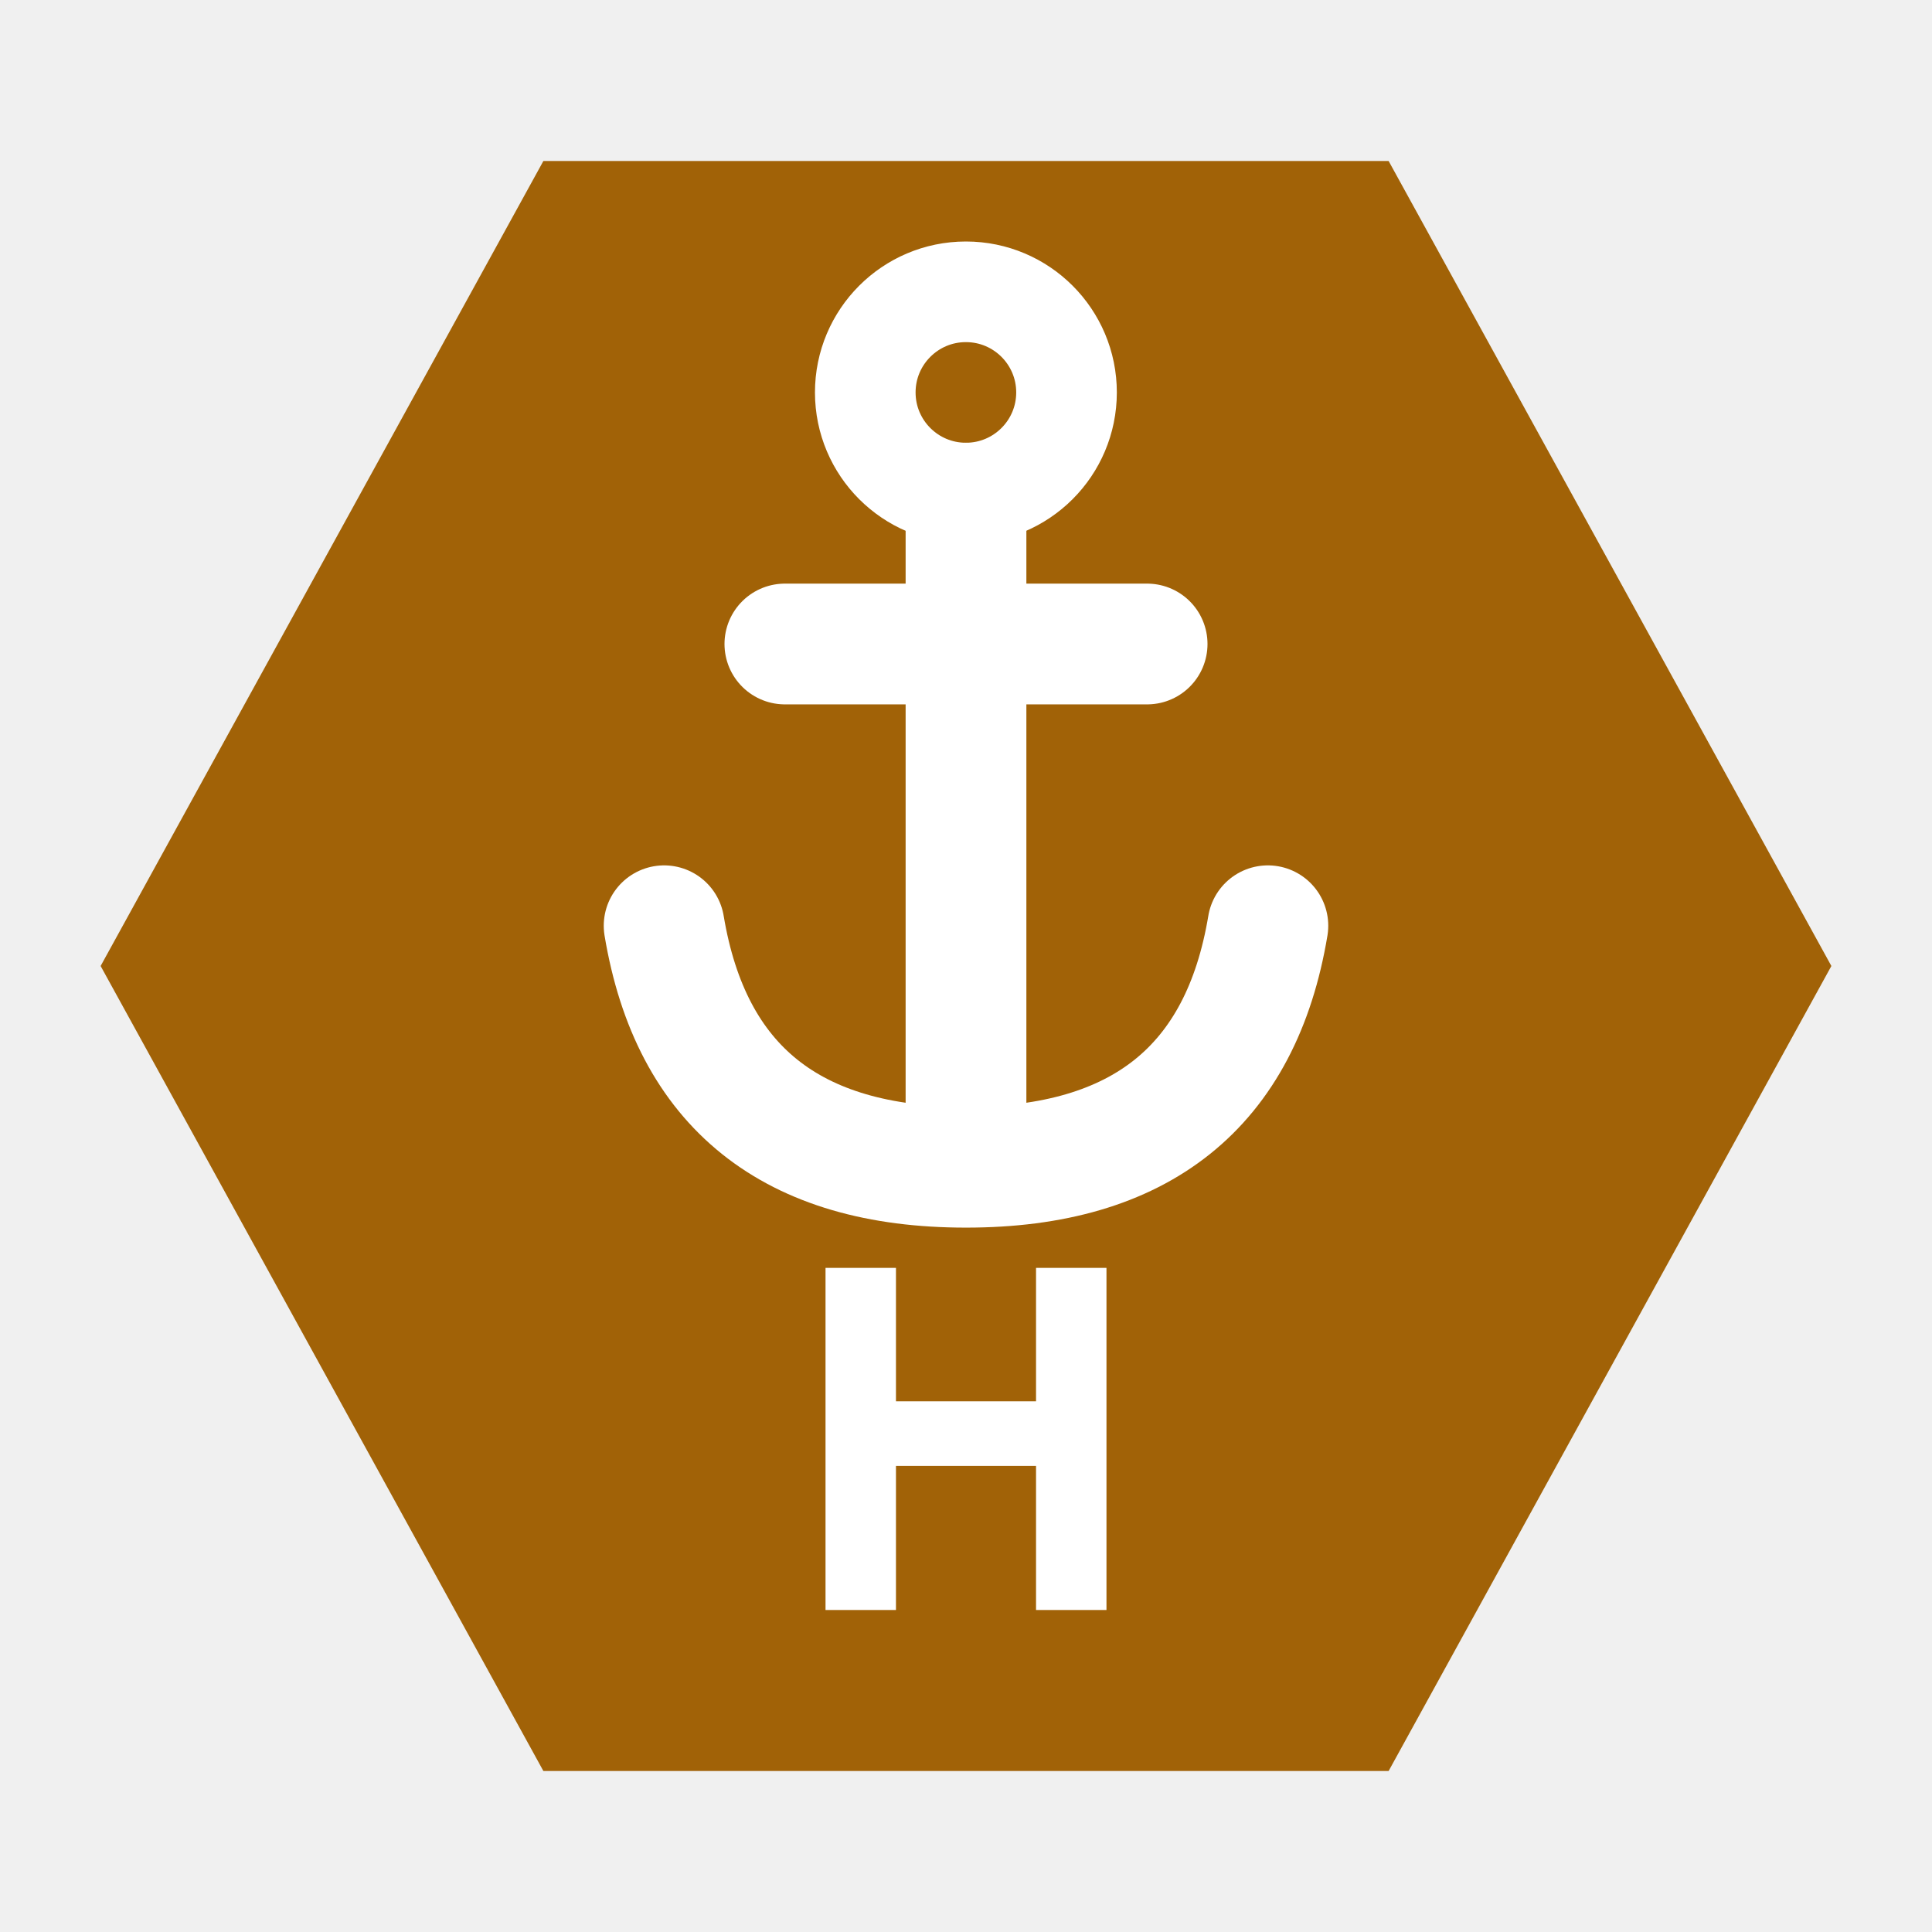
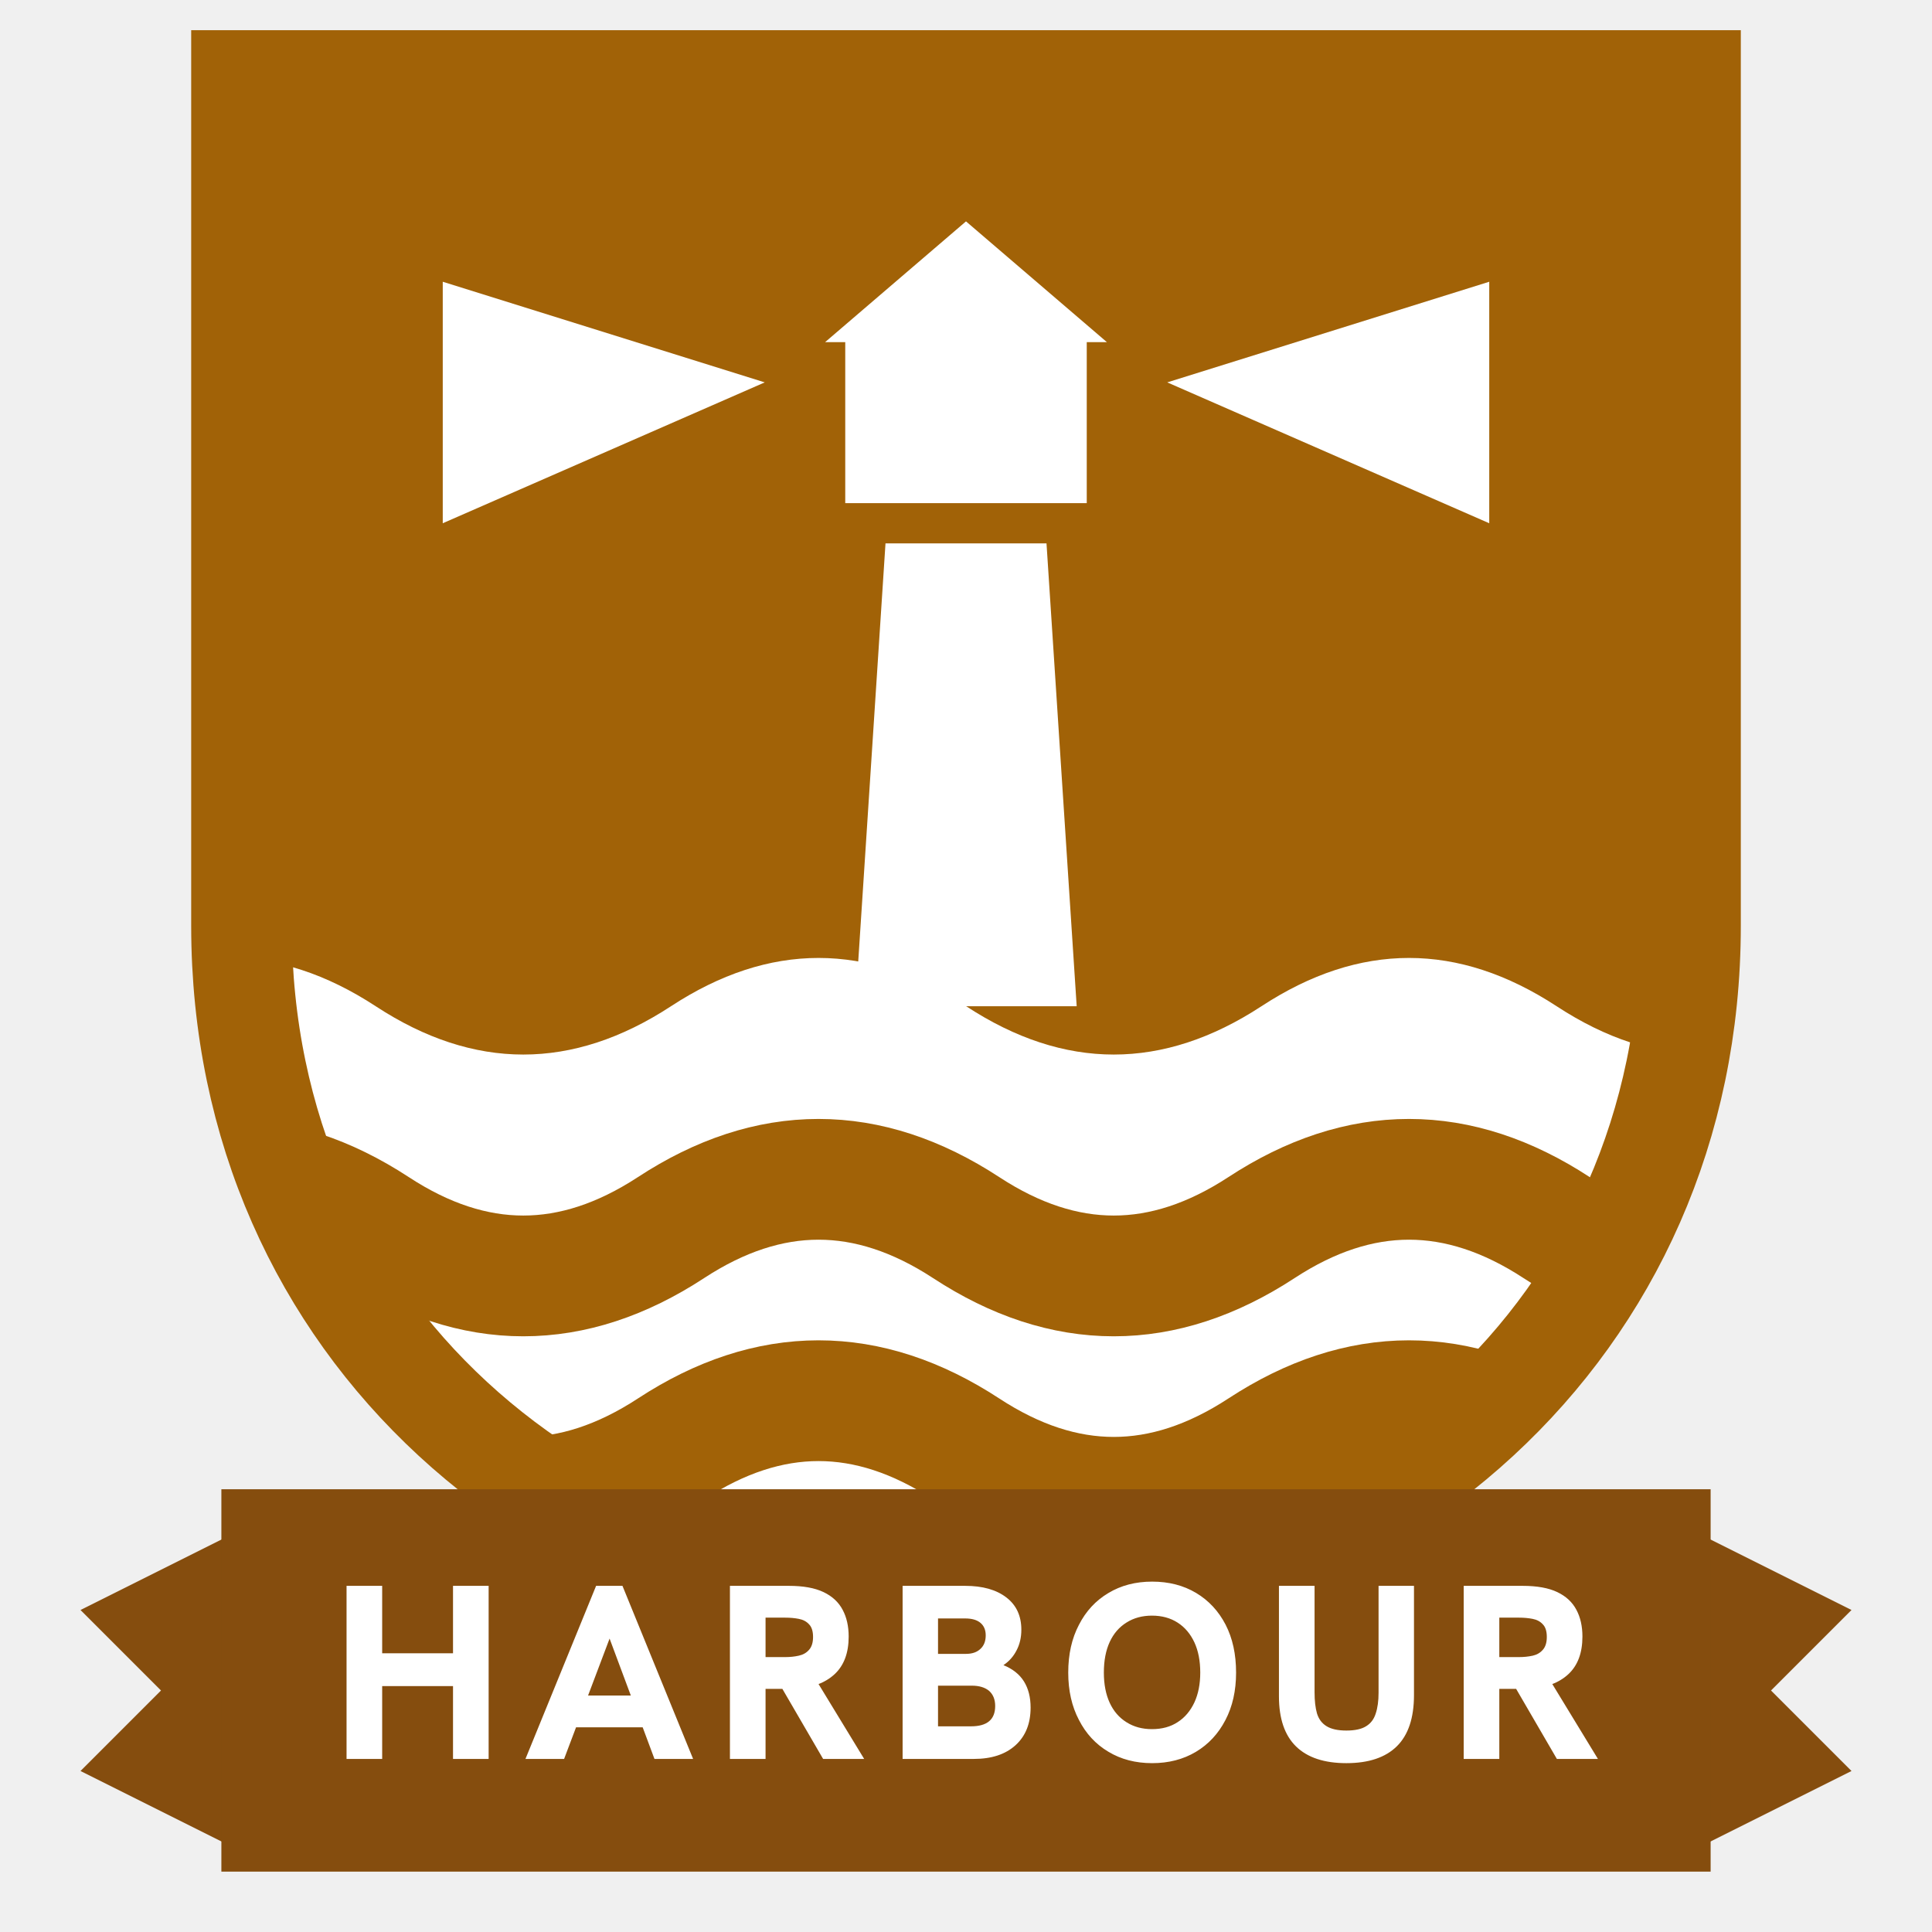
<svg xmlns="http://www.w3.org/2000/svg" viewBox="0 0 96 96" role="img" aria-label="Harbour Athletic crest">
-   <path d="M27 8H69L91 48L69 88H27L5 48Z" fill="#A16207" />
-   <path d="M48 25V55M39 32H57" fill="none" stroke="#FFFFFF" stroke-width="6" stroke-linecap="round" stroke-linejoin="round" />
-   <path d="M48 14.5a5 5 0 1 1 -0.01 0" fill="none" stroke="#FFFFFF" stroke-width="5" stroke-linecap="round" stroke-linejoin="round" />
-   <path d="M33 46Q35 58 48 58Q61 58 63 46" fill="none" stroke="#FFFFFF" stroke-width="6" stroke-linecap="round" stroke-linejoin="round" />
-   <path d="M41.02 80V63H44.52V69.63H51.48V63H54.98V80H51.48V72.84H44.52V80Z" fill="#FFFFFF" />
+   <defs>
+     <clipPath id="har-s">
+       <path d="M12 4H84V46C84 66 68 80 48 80C28 80 12 66 12 46Z" />
+     </clipPath>
+   </defs>
+   <g clip-path="url(#har-s)">
+     <path d="M0 0H96V96H0Z" fill="#A16207" />
+     <path d="M4 50q7.33 -4.80 14.67 0q7.33 4.80 14.67 0q7.33 -4.80 14.67 0q7.33 4.80 14.67 0q7.33 -4.80 14.67 0q7.33 4.80 14.67 0V96H4Z" fill="#FFFFFF" />
+     <path d="M4 61q7.33 -4.80 14.67 0q7.33 4.80 14.67 0q7.33 -4.80 14.67 0q7.33 4.80 14.67 0q7.33 -4.80 14.67 0q7.33 4.80 14.67 0" fill="none" stroke="#A16207" stroke-width="6" stroke-linecap="butt" stroke-linejoin="round" />
+     <path d="M4 72q7.33 -4.80 14.67 0q7.33 4.80 14.67 0q7.33 -4.80 14.67 0q7.33 4.80 14.67 0q7.33 -4.80 14.67 0q7.33 4.80 14.67 0" fill="none" stroke="#A16207" stroke-width="6" stroke-linecap="butt" stroke-linejoin="round" />
+   </g>
+   <path d="M42.5 50L44 27H52L53.5 50ZM42 17H54V25H42Z M41 17L48 11L55 17Z" fill="#FFFFFF" />
+   <path d="M38 19L22 14V26Z M58 19L74 14V26Z" fill="#FFFFFF" />
+   <path d="M12 4H84V46C84 66 68 80 48 80C28 80 12 66 12 46Z" fill="none" stroke="#A16207" stroke-width="5" />
+   <path d="M4 80L12 76V92L4 88L8 84Z M92 80L84 76V92L92 88L88 84Z" fill="#854D0E" />
+   <path d="M11 74H85V93H11Z" fill="#854D0E" />
+   <path d="M17.22 87.4V78.8H18.99V82.15H22.51V78.8H24.28V87.4H22.51V83.78H18.99V87.4ZM26.11 87.4 29.62 78.8H30.93L34.44 87.4H32.52L30.29 81.42L28.03 87.4ZM28.52 85.83 29.07 84.25H31.48L32.06 85.83ZM36.27 87.4V78.8H39.2Q40.27 78.8 40.92 79.11Q41.57 79.42 41.87 79.99Q42.17 80.55 42.17 81.32Q42.17 82.54 41.47 83.19Q40.77 83.84 39.5 83.92Q39.19 83.92 38.88 83.92Q38.57 83.92 38.37 83.92H38.04V87.4ZM40.9 87.4 38.76 83.72 40.57 83.51 42.94 87.4ZM38.04 82.34H39.02Q39.38 82.34 39.69 82.27Q40.01 82.2 40.2 81.98Q40.4 81.76 40.4 81.34Q40.4 80.91 40.2 80.71Q40.01 80.5 39.69 80.44Q39.38 80.38 39.02 80.38H38.04ZM44.85 87.4V78.8H47.96Q49.26 78.8 50.01 79.38Q50.75 79.95 50.75 80.98Q50.75 81.56 50.51 82.01Q50.28 82.46 49.86 82.74Q50.55 83.02 50.88 83.55Q51.21 84.08 51.21 84.85Q51.21 86.04 50.46 86.72Q49.71 87.4 48.39 87.4ZM46.61 85.78H48.25Q49.45 85.78 49.45 84.77Q49.45 84.29 49.15 84.02Q48.84 83.76 48.29 83.76H46.61ZM46.61 82.18H48Q48.46 82.18 48.72 81.93Q48.98 81.69 48.98 81.26Q48.98 80.86 48.72 80.64Q48.46 80.42 47.96 80.42H46.61ZM57.25 87.61Q56.01 87.61 55.07 87.04Q54.13 86.48 53.61 85.46Q53.08 84.45 53.08 83.11Q53.08 81.75 53.61 80.74Q54.13 79.72 55.07 79.16Q56.01 78.59 57.25 78.59Q58.49 78.59 59.43 79.15Q60.37 79.71 60.9 80.73Q61.42 81.74 61.42 83.11Q61.42 84.46 60.89 85.47Q60.36 86.49 59.42 87.05Q58.48 87.61 57.25 87.61ZM57.24 85.92Q57.99 85.92 58.52 85.57Q59.05 85.23 59.35 84.59Q59.64 83.96 59.64 83.11Q59.64 82.24 59.35 81.61Q59.05 80.97 58.52 80.63Q57.98 80.28 57.24 80.28Q56.52 80.28 55.98 80.62Q55.43 80.96 55.14 81.59Q54.85 82.22 54.85 83.11Q54.85 83.98 55.14 84.61Q55.43 85.24 55.98 85.58Q56.52 85.92 57.24 85.92ZM66.9 87.61Q65.25 87.61 64.4 86.78Q63.55 85.95 63.55 84.29V78.8H65.32V84.09Q65.32 84.72 65.44 85.14Q65.57 85.56 65.91 85.77Q66.26 85.99 66.9 85.99Q67.55 85.99 67.89 85.77Q68.23 85.56 68.36 85.14Q68.5 84.72 68.5 84.11V78.8H70.26V84.23Q70.26 85.93 69.41 86.77Q68.56 87.61 66.9 87.61ZM72.73 87.4V78.8H75.66Q76.73 78.8 77.38 79.11Q78.03 79.42 78.33 79.99Q78.63 80.55 78.63 81.32Q78.63 82.54 77.93 83.19Q77.23 83.84 75.96 83.92Q75.65 83.92 75.34 83.92Q75.03 83.92 74.84 83.92H74.5V87.4ZM77.36 87.4 75.22 83.72 77.03 83.51 79.4 87.4ZM74.5 82.34H75.48Q75.84 82.34 76.16 82.27Q76.47 82.2 76.66 81.98Q76.86 81.76 76.86 81.34Q76.86 80.91 76.66 80.71Q76.47 80.5 76.15 80.44Q75.84 80.38 75.48 80.38H74.5Z" fill="#FFFFFF" />
</svg>
